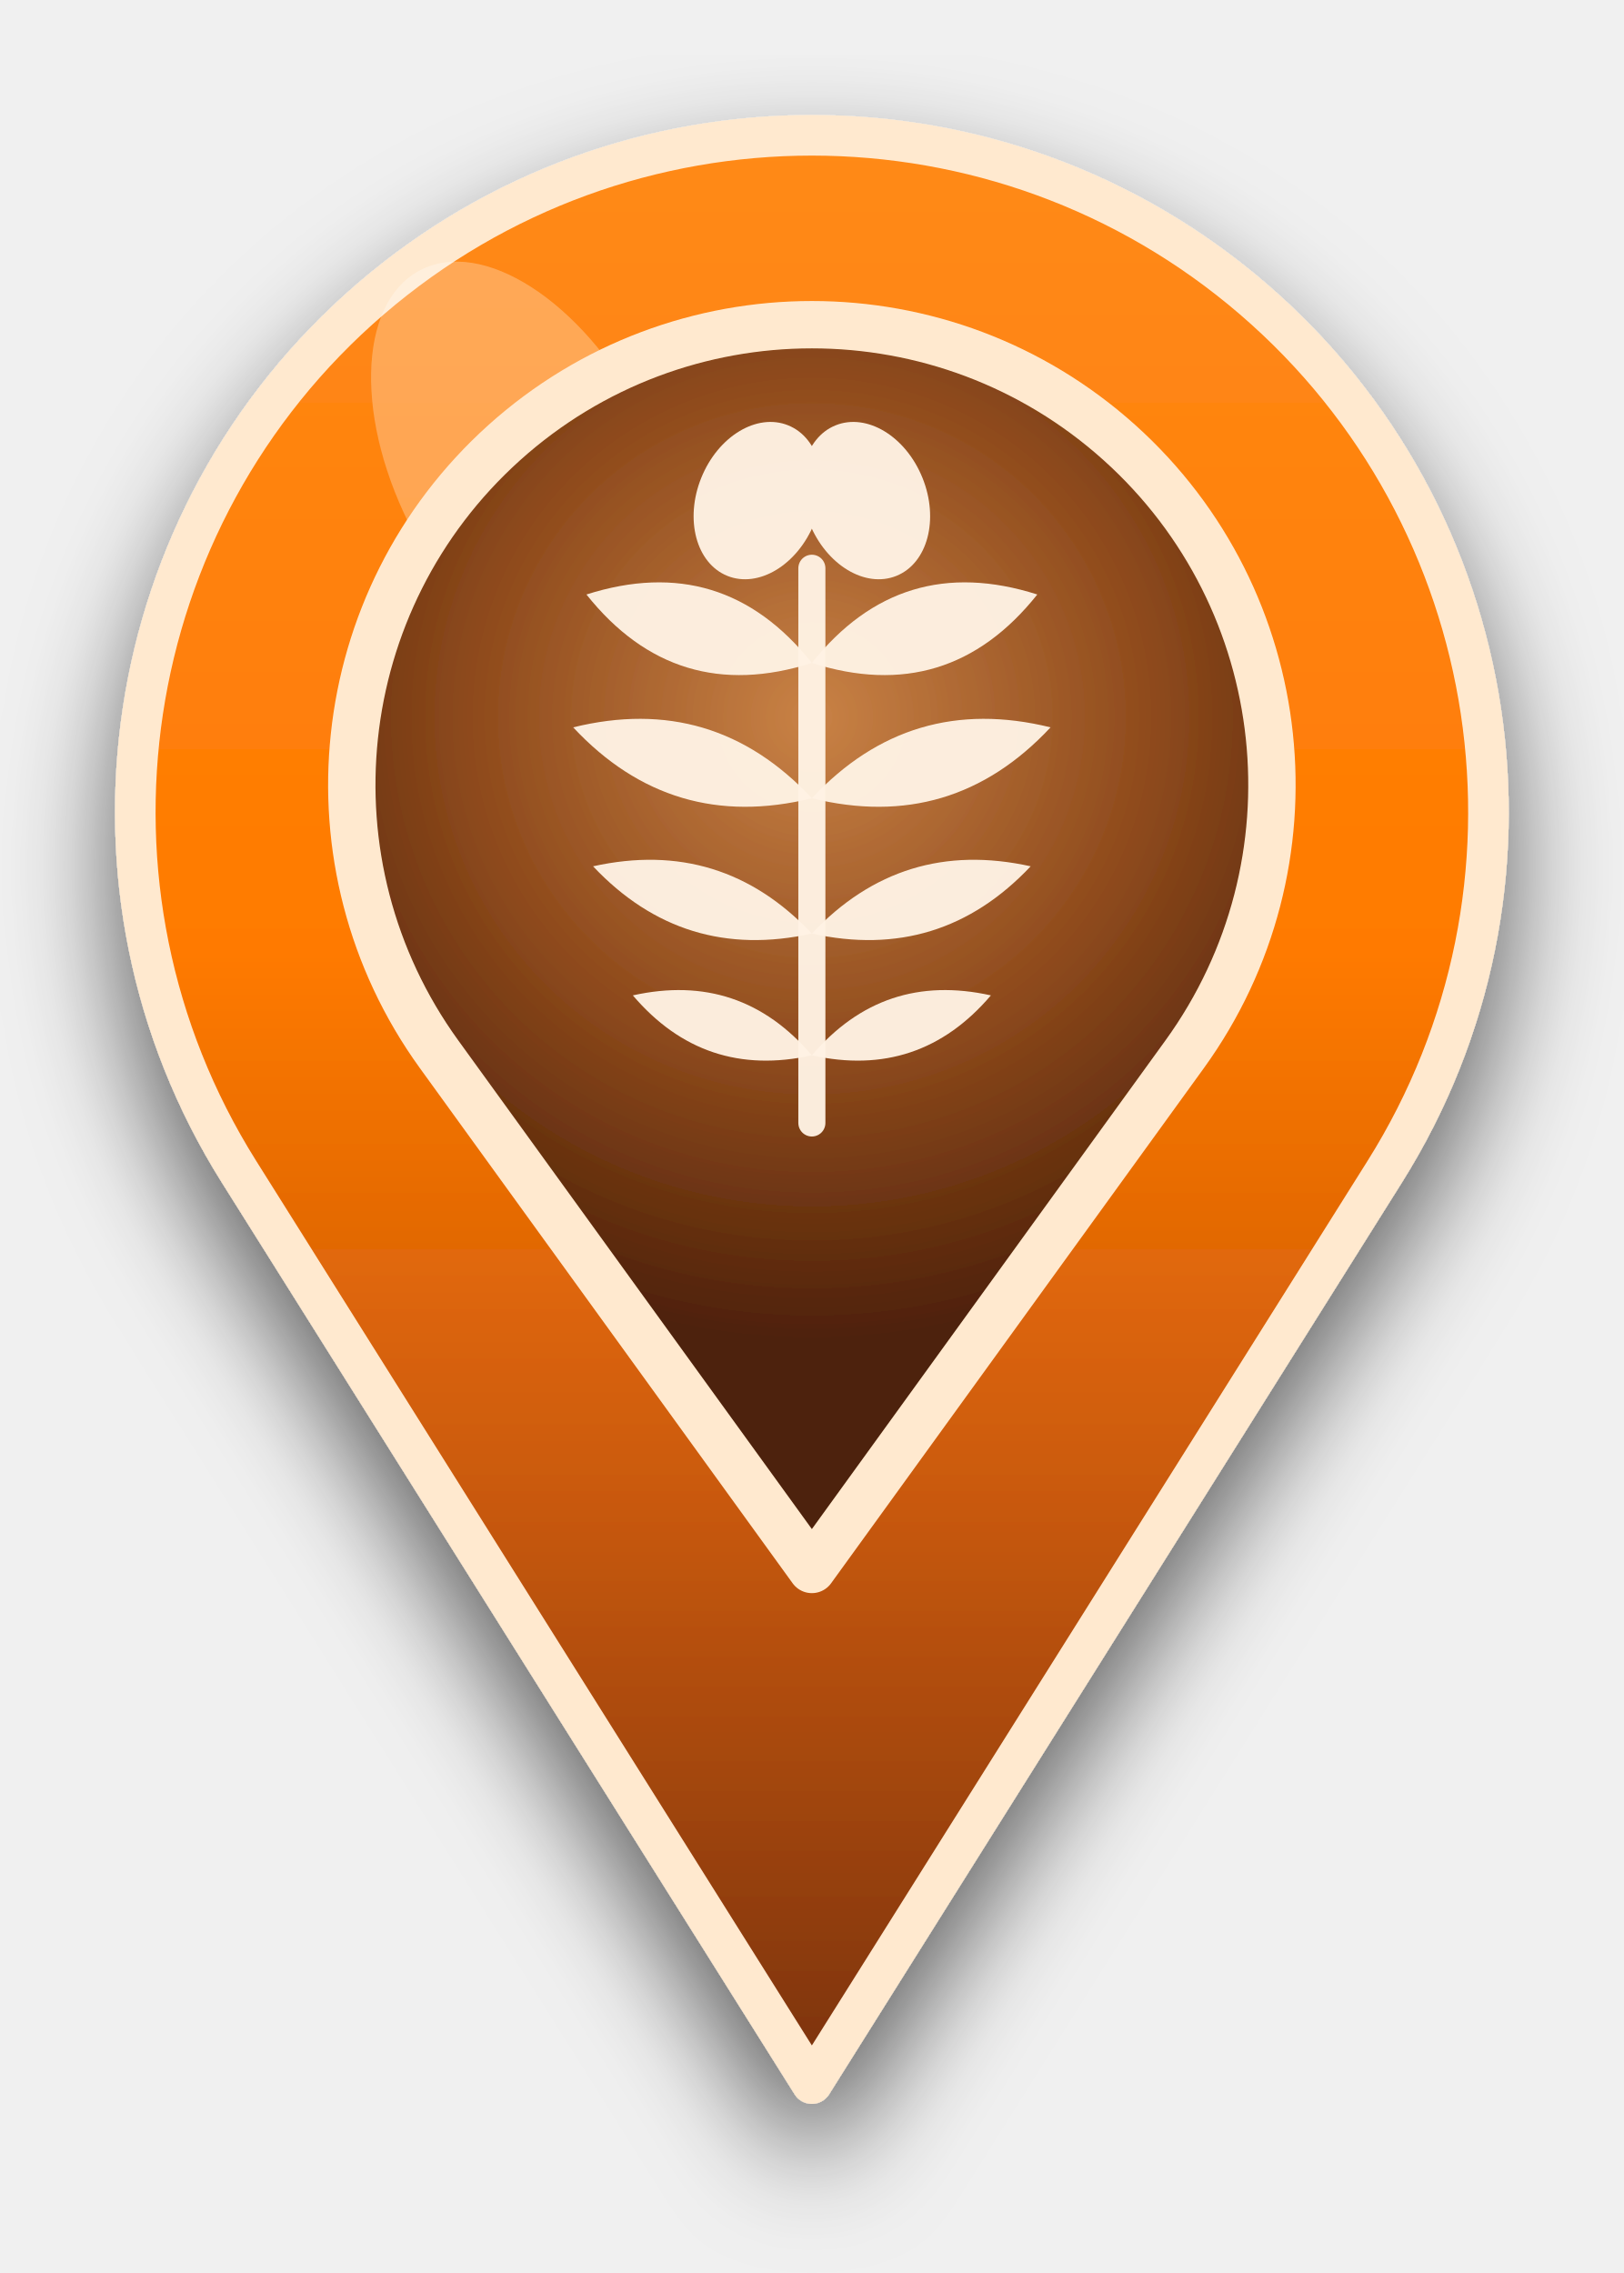
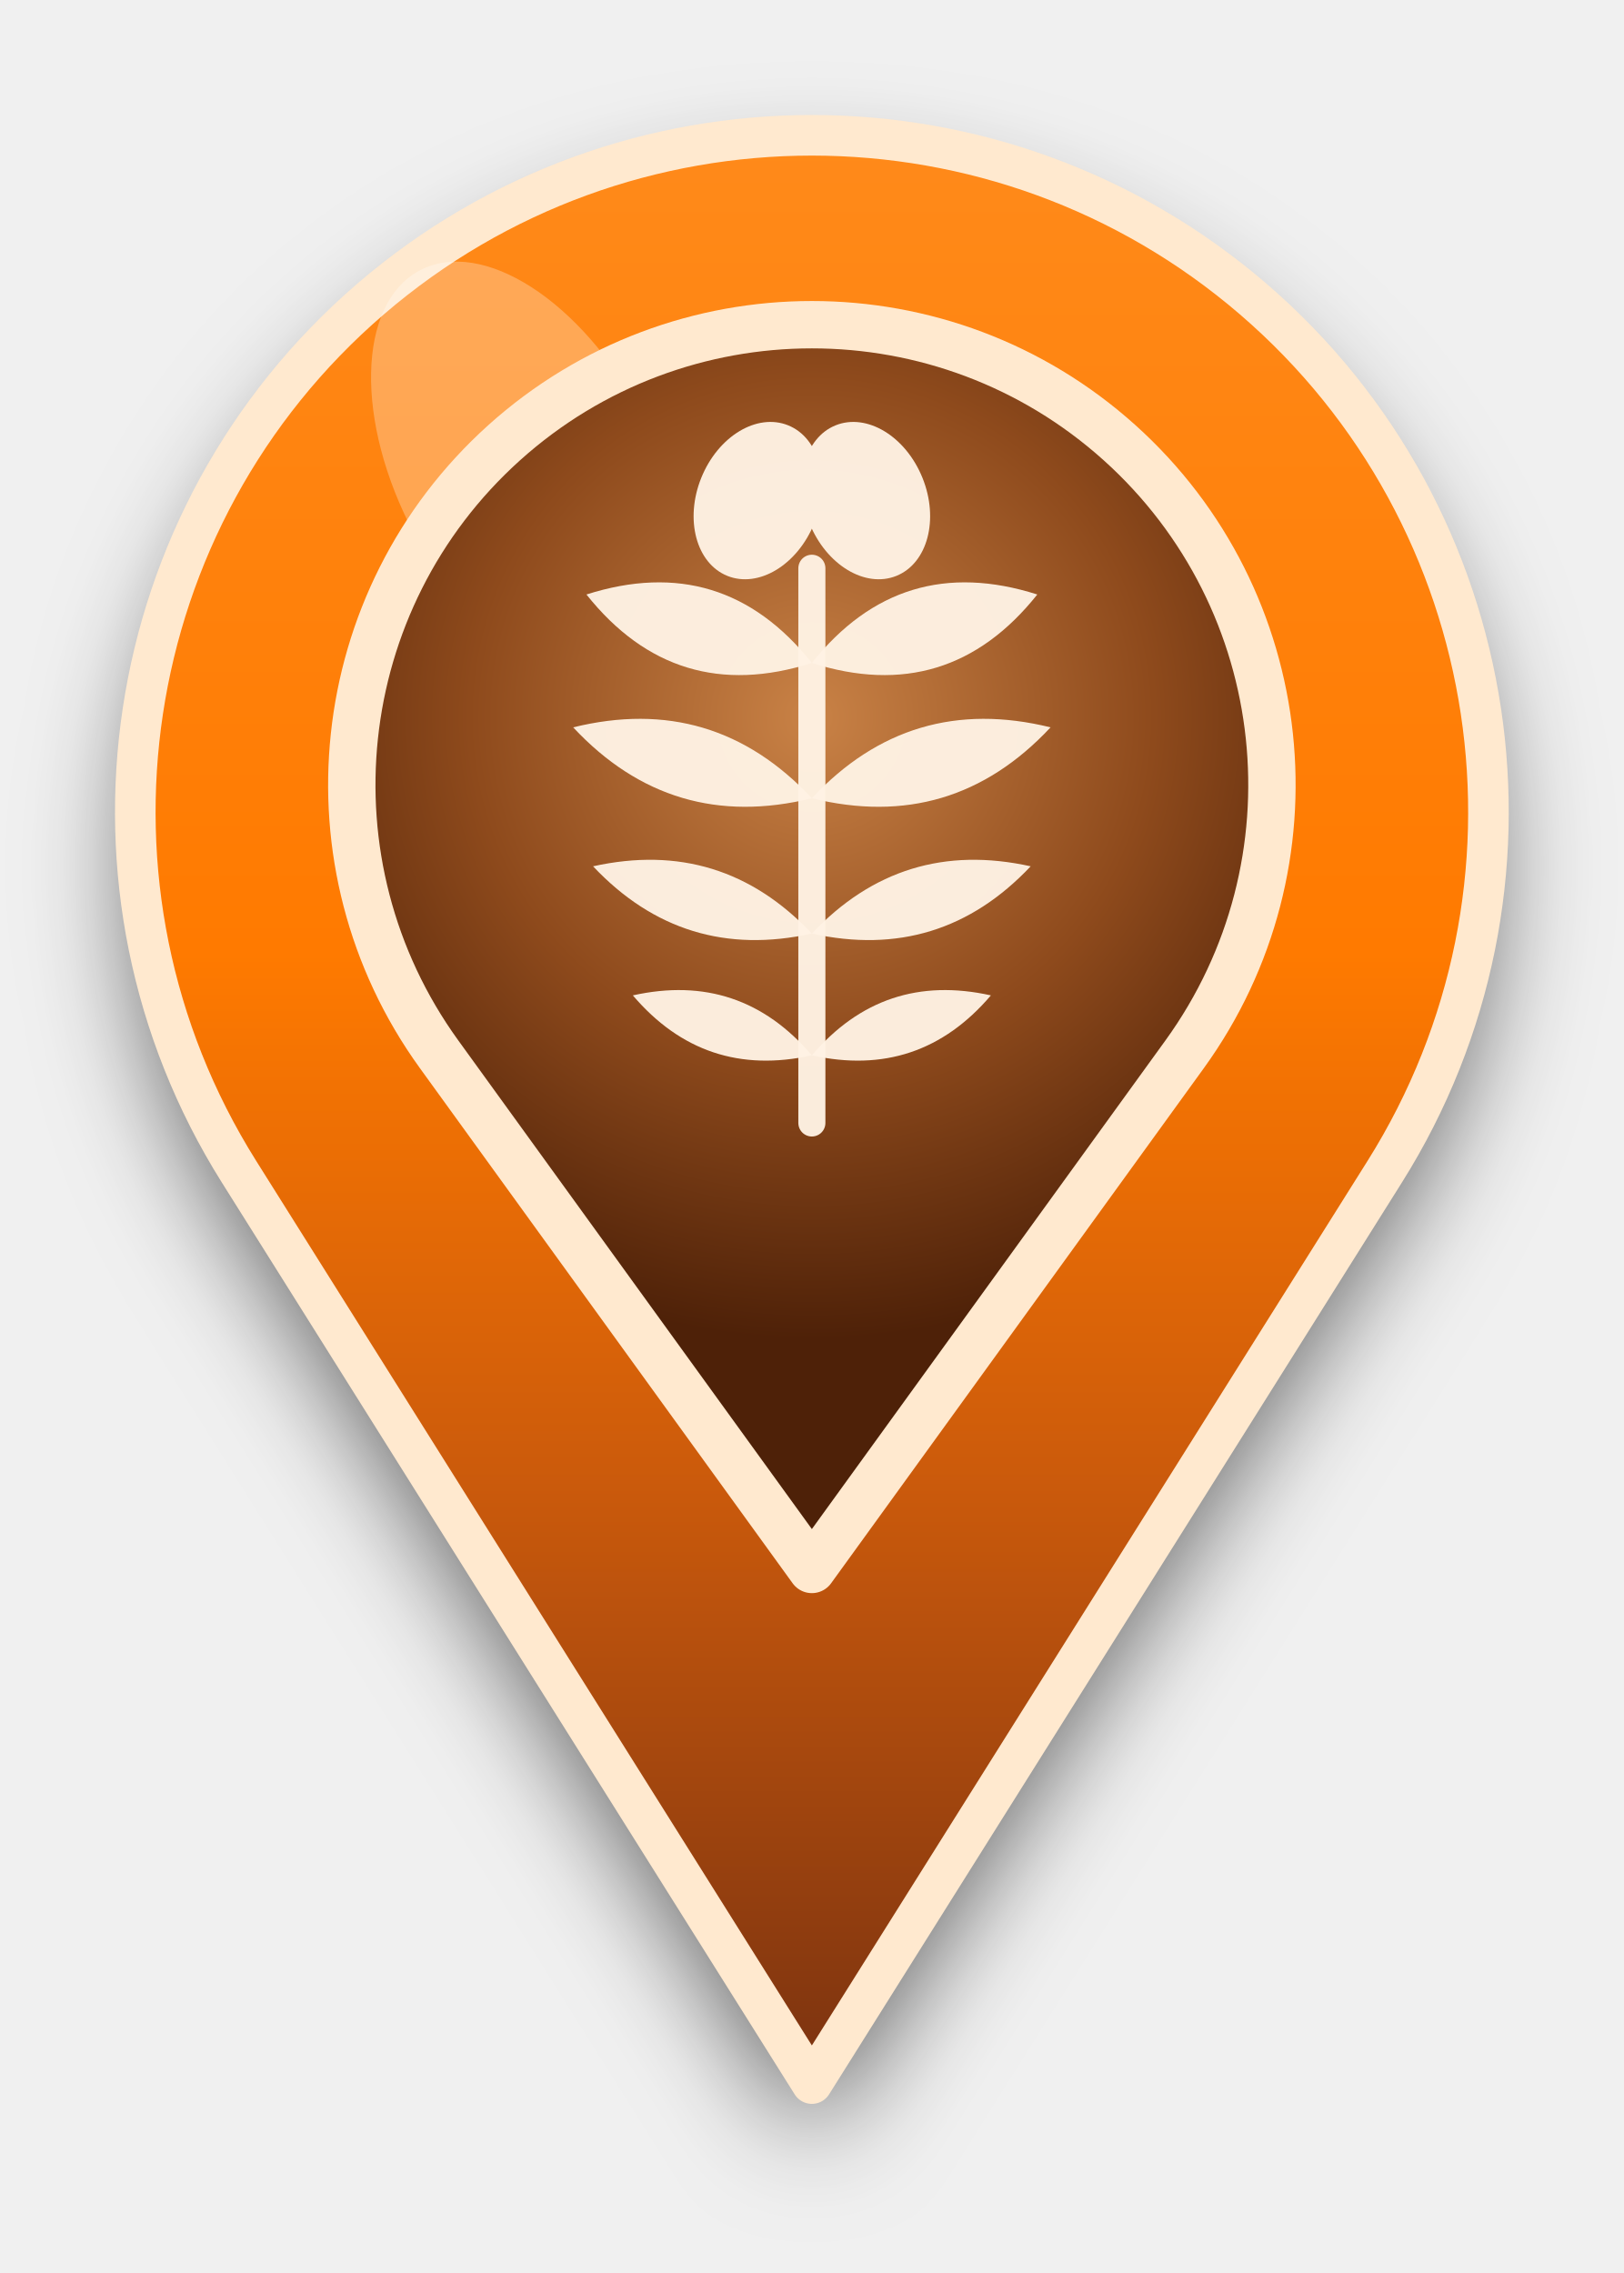
<svg xmlns="http://www.w3.org/2000/svg" viewBox="-120 -120 240 336" width="240" height="336">
  <defs>
    <filter id="pin-shadow" x="-30%" y="-20%" width="160%" height="150%">
-       <feDropShadow dx="0" dy="8" stdDeviation="8" flood-color="#000" flood-opacity=".6" />
+       <feGaussianBlur stdDeviation="8" />
    </filter>
  </defs>
-   <g filter="url(#pin-shadow)">
-     <defs>
-       <linearGradient id="pin-body" gradientUnits="userSpaceOnUse" x1="0" y1="-100" x2="0" y2="188">
-         <stop offset="0" stop-color="#ff8a1a" />
-         <stop offset=".42" stop-color="#ff7a00" />
-         <stop offset=".7" stop-color="#c9590c" />
-         <stop offset="1" stop-color="#7a3210" />
-       </linearGradient>
-       <radialGradient id="pin-crema" gradientUnits="userSpaceOnUse" cx="0" cy="-14" r="92">
-         <stop offset="0" stop-color="#c98246" />
-         <stop offset=".55" stop-color="#8e4a1c" />
-         <stop offset="1" stop-color="#4e2108" />
-       </radialGradient>
-     </defs>
-     <path d="M0,188 L-84.68,53.19 A100,100 0 1 1 84.68,53.19 Z" fill="url(#pin-body)" stroke="#ffe9cf" stroke-width="6" stroke-linejoin="round" />
-     <ellipse cx="-42" cy="-50" rx="19" ry="34" transform="rotate(-28 -42 -50)" fill="#ffffff" opacity=".28" />
-     <path d="M0,112 L-55.09,35.86 A68,68 0 1 1 55.09,35.86 Z" fill="url(#pin-crema)" stroke="#ffe9cf" stroke-width="7" stroke-linejoin="round" />
-     <g fill="#fff3e4" opacity=".96">
-       <ellipse cx="-8" cy="-46" rx="9" ry="12" transform="rotate(22 -8 -46)" />
-       <ellipse cx="8" cy="-46" rx="9" ry="12" transform="rotate(-22 8 -46)" />
-       <path d="M0,-22 Q-13.17,-38.54 -33.32,-32.12 Q-20.15,-15.58 0,-22 Z" />
-       <path d="M0,-22 Q20.15,-15.58 33.32,-32.12 Q13.17,-38.54 0,-22 Z" />
-       <path d="M0,-2 Q-14.56,-17.59 -35.28,-12.48 Q-20.72,3.11 0,-2 Z" />
-       <path d="M0,-2 Q20.72,3.11 35.28,-12.48 Q14.56,-17.59 0,-2 Z" />
-       <path d="M0,18 Q-13.35,3.85 -32.34,8.06 Q-18.99,22.21 0,18 Z" />
-       <path d="M0,18 Q18.99,22.21 32.34,8.06 Q13.35,3.85 0,18 Z" />
-       <path d="M0,36 Q-10.56,23.6 -26.46,27.14 Q-15.9,39.54 0,36 Z" />
-       <path d="M0,36 Q15.9,39.54 26.46,27.14 Q10.56,23.6 0,36 Z" />
-     </g>
-     <path d="M0,-36 L0,46" fill="none" stroke="#fff3e4" stroke-width="4" stroke-linecap="round" opacity=".96" />
+   <path d="M0,188 L-84.68,53.19 A100,100 0 1 1 84.68,53.19 Z" transform="translate(0 8)" fill="#000" opacity=".6" filter="url(#pin-shadow)" />
+   <defs>
+     <linearGradient id="pin-body" gradientUnits="userSpaceOnUse" x1="0" y1="-100" x2="0" y2="188">
+       <stop offset="0" stop-color="#ff8a1a" />
+       <stop offset=".42" stop-color="#ff7a00" />
+       <stop offset=".7" stop-color="#c9590c" />
+       <stop offset="1" stop-color="#7a3210" />
+     </linearGradient>
+     <radialGradient id="pin-crema" gradientUnits="userSpaceOnUse" cx="0" cy="-14" r="92">
+       <stop offset="0" stop-color="#c98246" />
+       <stop offset=".55" stop-color="#8e4a1c" />
+       <stop offset="1" stop-color="#4e2108" />
+     </radialGradient>
+   </defs>
+   <path d="M0,188 L-84.68,53.19 A100,100 0 1 1 84.68,53.19 Z" fill="url(#pin-body)" stroke="#ffe9cf" stroke-width="6" stroke-linejoin="round" />
+   <ellipse cx="-42" cy="-50" rx="19" ry="34" transform="rotate(-28 -42 -50)" fill="#ffffff" opacity=".28" />
+   <path d="M0,112 L-55.09,35.86 A68,68 0 1 1 55.09,35.86 Z" fill="url(#pin-crema)" stroke="#ffe9cf" stroke-width="7" stroke-linejoin="round" />
+   <g fill="#fff3e4" opacity=".96">
+     <ellipse cx="-8" cy="-46" rx="9" ry="12" transform="rotate(22 -8 -46)" />
+     <ellipse cx="8" cy="-46" rx="9" ry="12" transform="rotate(-22 8 -46)" />
+     <path d="M0,-22 Q-13.17,-38.54 -33.32,-32.12 Q-20.15,-15.58 0,-22 Z" />
+     <path d="M0,-22 Q20.15,-15.58 33.32,-32.12 Q13.17,-38.54 0,-22 Z" />
+     <path d="M0,-2 Q-14.56,-17.59 -35.28,-12.48 Q-20.72,3.11 0,-2 Z" />
+     <path d="M0,-2 Q20.72,3.11 35.28,-12.48 Q14.56,-17.59 0,-2 Z" />
+     <path d="M0,18 Q-13.35,3.85 -32.34,8.06 Q-18.99,22.21 0,18 Z" />
+     <path d="M0,18 Q18.99,22.21 32.34,8.06 Q13.35,3.85 0,18 Z" />
+     <path d="M0,36 Q-10.56,23.6 -26.46,27.14 Q-15.9,39.54 0,36 Z" />
+     <path d="M0,36 Q15.9,39.54 26.46,27.14 Q10.56,23.6 0,36 Z" />
  </g>
+   <path d="M0,-36 L0,46" fill="none" stroke="#fff3e4" stroke-width="4" stroke-linecap="round" opacity=".96" />
</svg>
